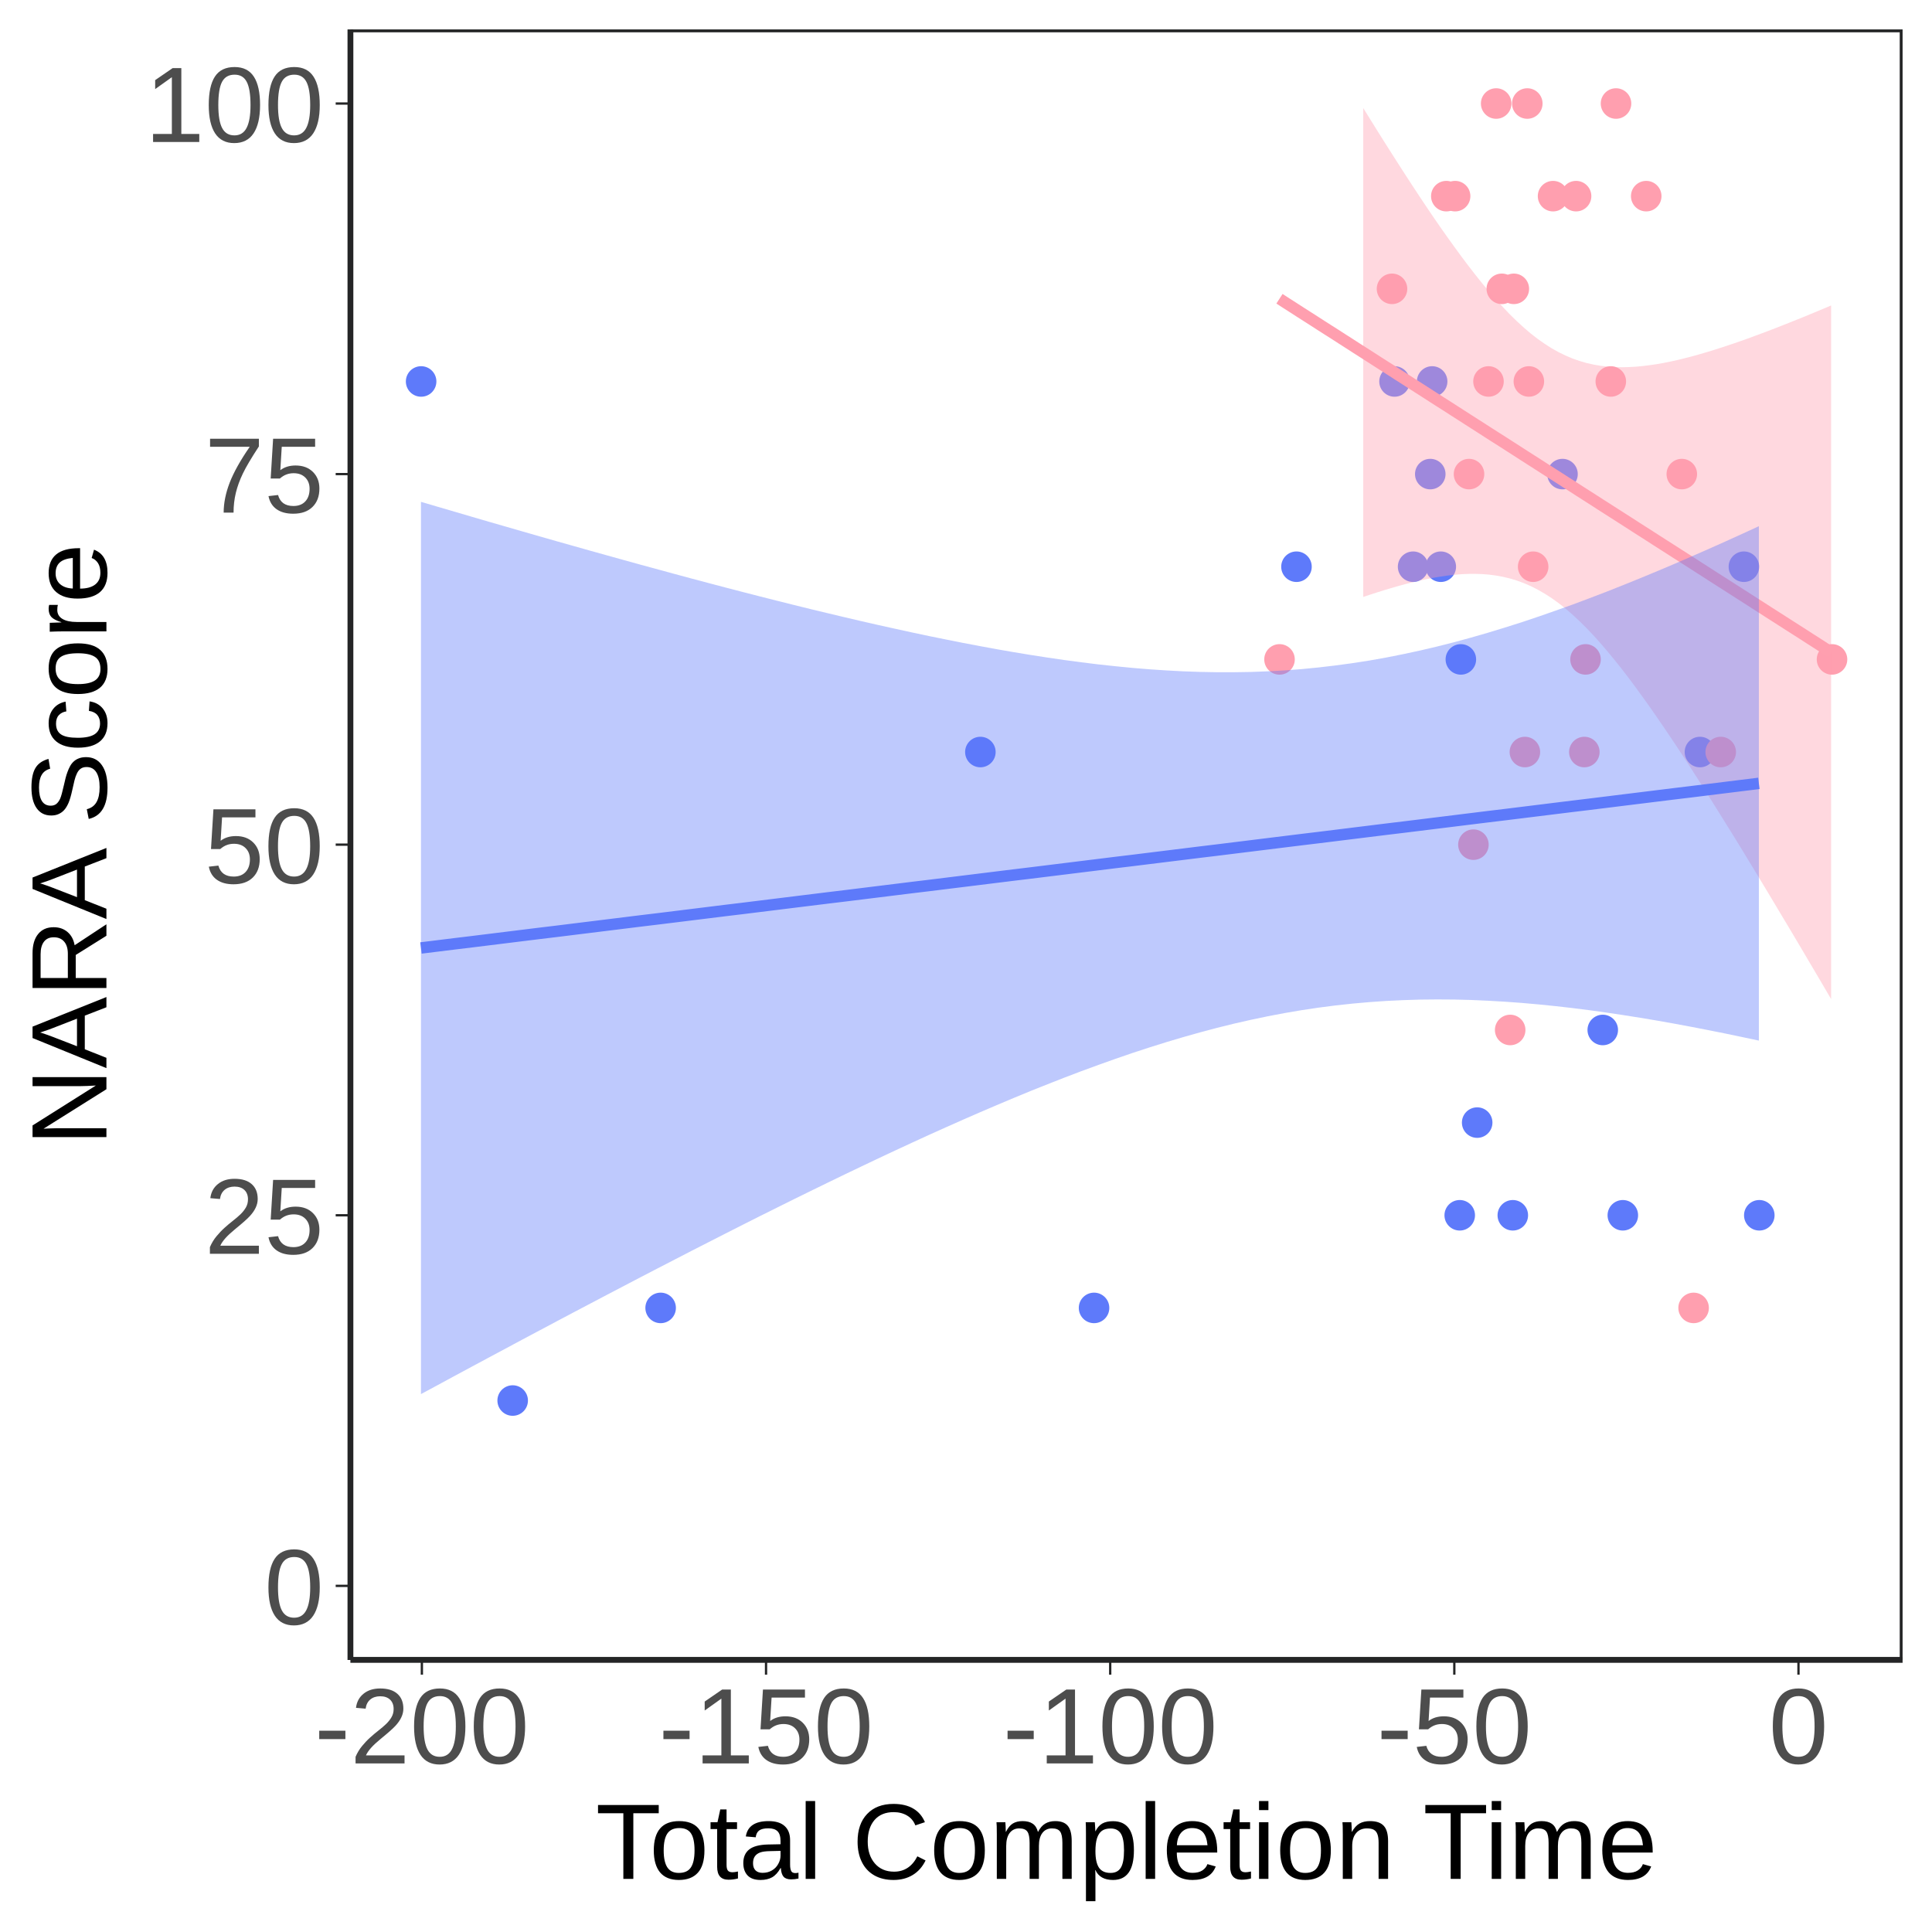
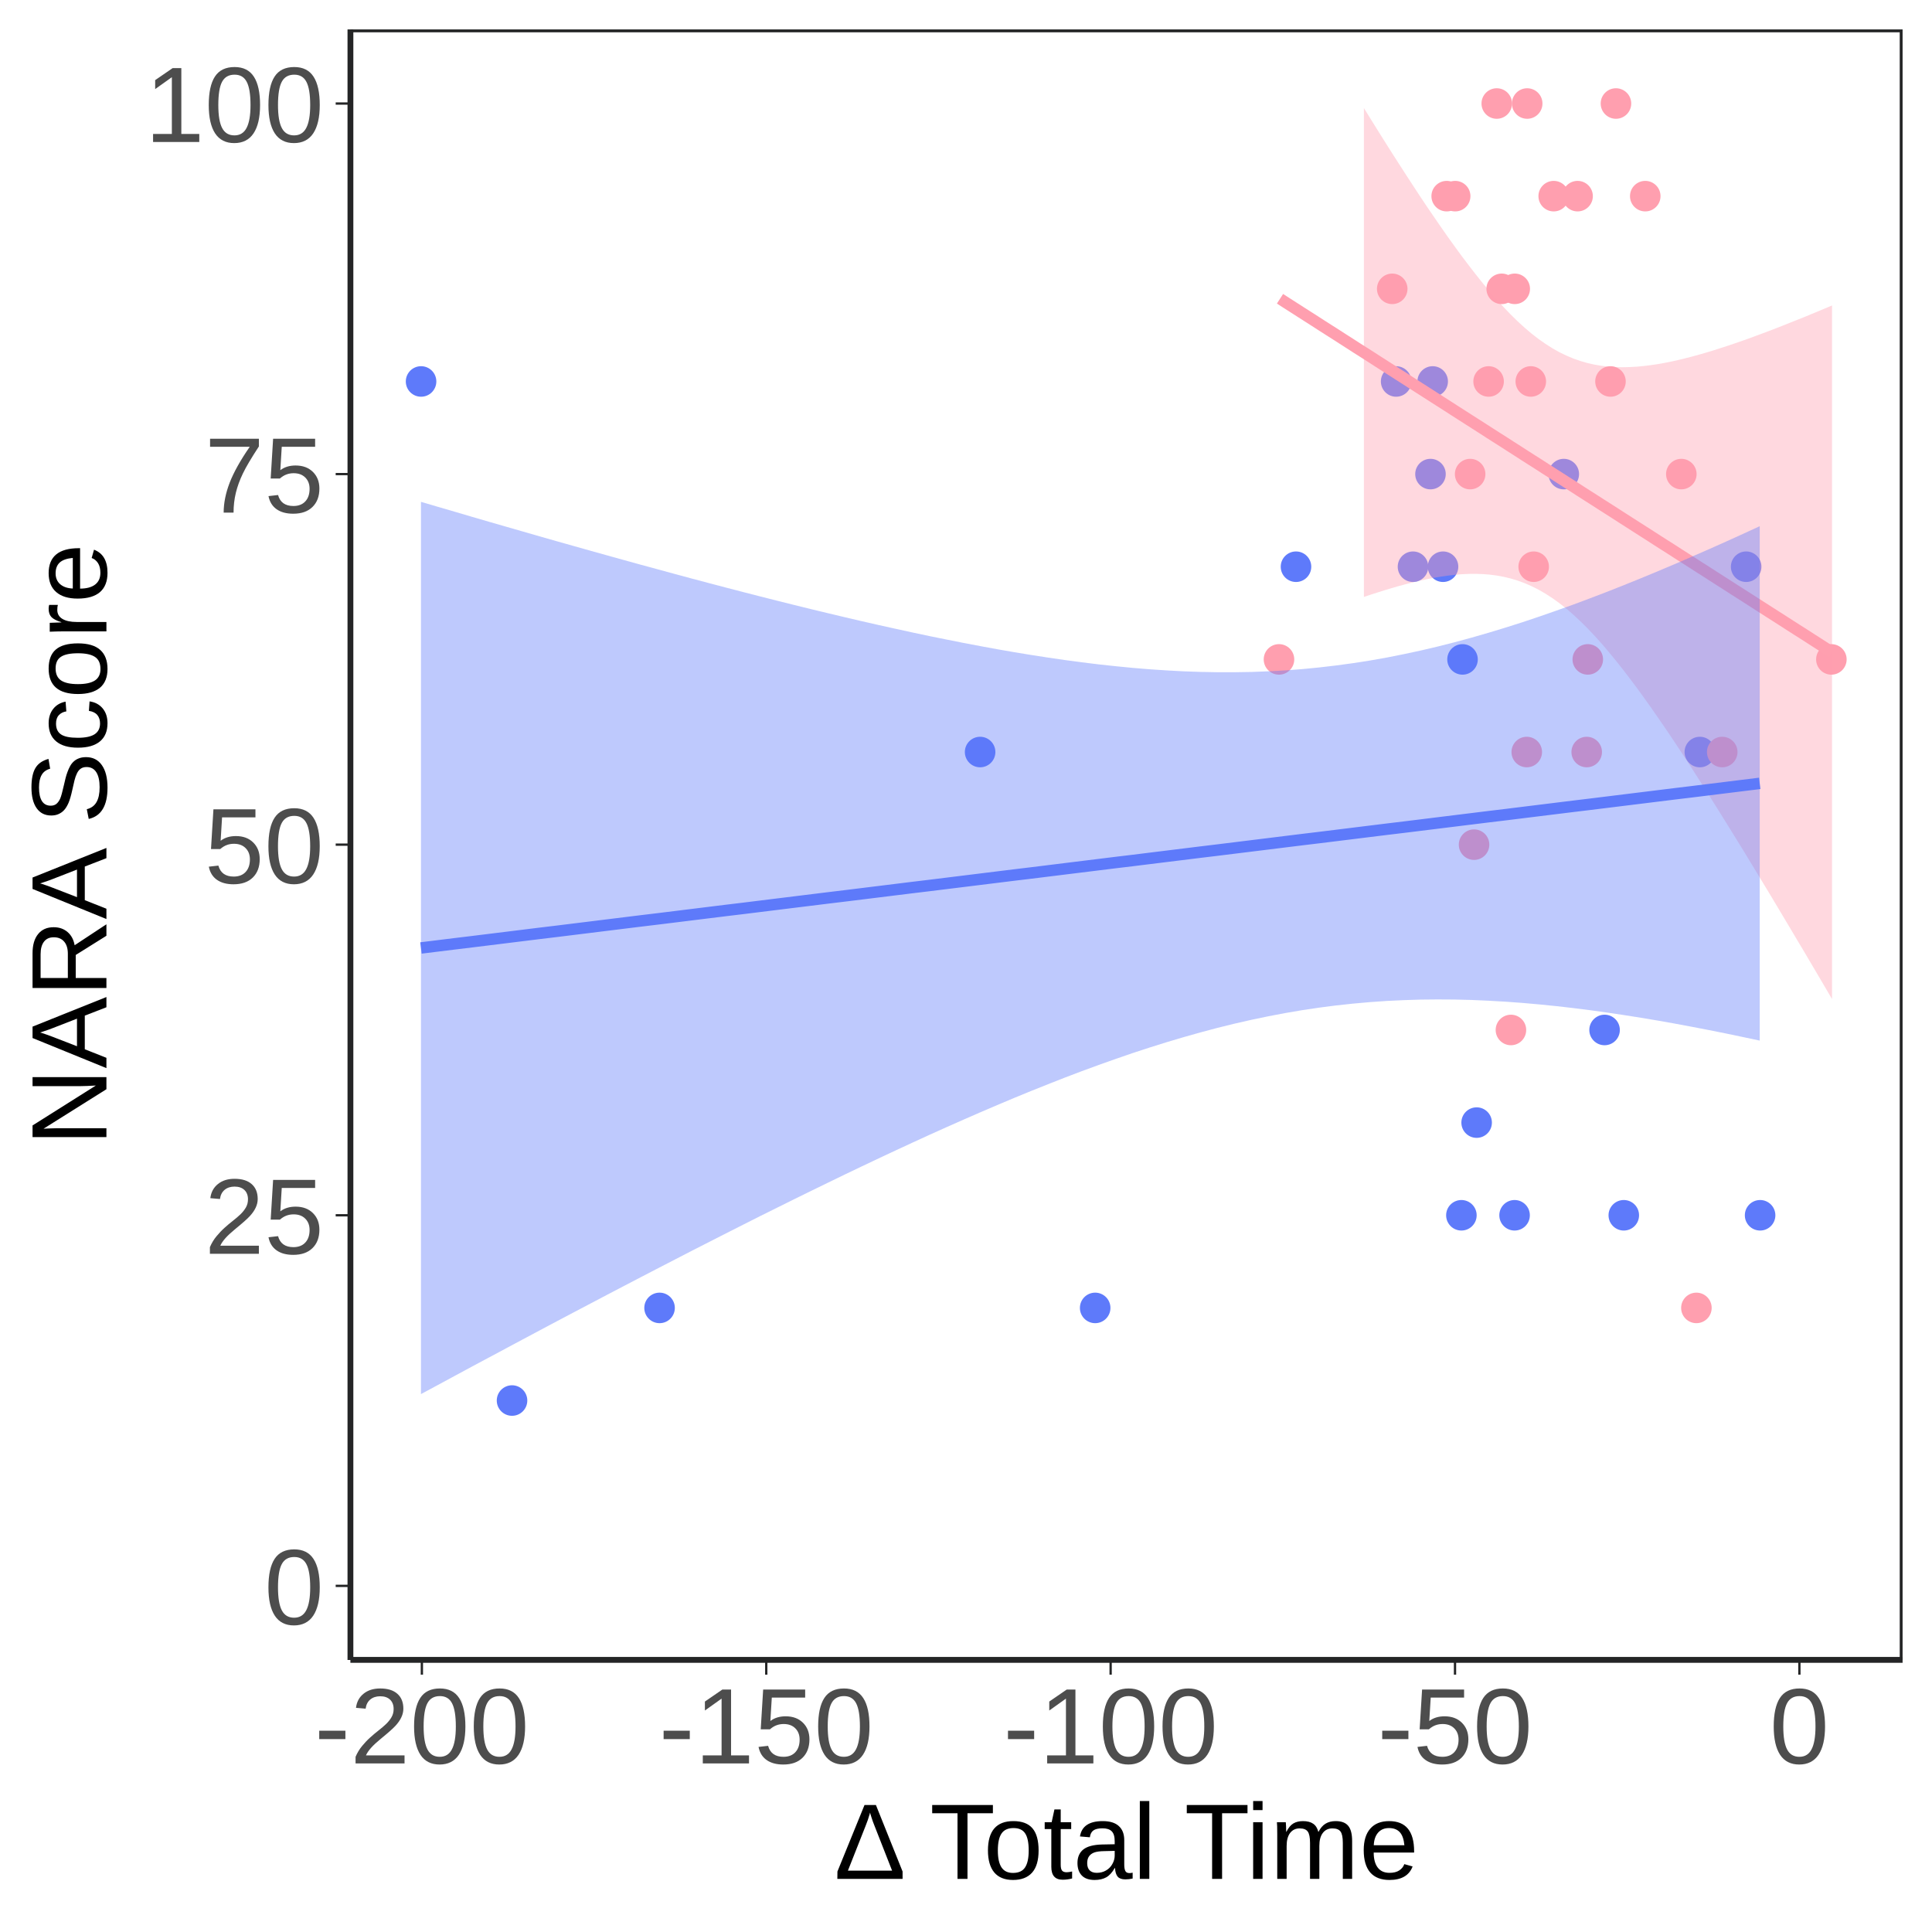
<svg xmlns="http://www.w3.org/2000/svg" class="svglite" width="360.00pt" height="360.00pt" viewBox="0 0 360.00 360.00">
  <defs>
    <style type="text/css">
    .svglite line, .svglite polyline, .svglite polygon, .svglite path, .svglite rect, .svglite circle {
      fill: none;
      stroke: #000000;
      stroke-linecap: round;
      stroke-linejoin: round;
      stroke-miterlimit: 10.00;
    }
    .svglite text {
      white-space: pre;
    }
  </style>
  </defs>
  <rect width="100%" height="100%" style="stroke: none; fill: #FFFFFF;" />
  <defs>
    <clipPath id="cpMC4wMHwzNjAuMDB8MC4wMHwzNjAuMDA=">
      <rect x="0.00" y="0.00" width="360.00" height="360.00" />
    </clipPath>
  </defs>
  <g clip-path="url(#cpMC4wMHwzNjAuMDB8MC4wMHwzNjAuMDA=)">
    <rect x="0.00" y="0.00" width="360.00" height="360.00" style="stroke-width: 1.07; stroke: #FFFFFF; fill: #FFFFFF;" />
  </g>
  <defs>
    <clipPath id="cpNjUuMjl8MzU0LjUyfDUuNDh8MzA5LjMx">
      <rect x="65.29" y="5.48" width="289.23" height="303.83" />
    </clipPath>
  </defs>
  <g clip-path="url(#cpNjUuMjl8MzU0LjUyfDUuNDh8MzA5LjMx)">
    <rect x="65.29" y="5.48" width="289.23" height="303.83" style="stroke-width: 1.07; stroke: #242526; fill: #FFFFFF;" />
-     <circle cx="281.40" cy="191.92" r="2.49" style="stroke-width: 0.71; stroke: #FF9FAF; fill: #FF9FAF;" />
-     <circle cx="284.59" cy="19.29" r="2.49" style="stroke-width: 0.71; stroke: #FF9FAF; fill: #FF9FAF;" />
-     <circle cx="273.73" cy="88.34" r="2.49" style="stroke-width: 0.71; stroke: #FF9FAF; fill: #FF9FAF;" />
-     <circle cx="284.88" cy="71.08" r="2.49" style="stroke-width: 0.71; stroke: #FF9FAF; fill: #FF9FAF;" />
-     <circle cx="269.50" cy="36.55" r="2.49" style="stroke-width: 0.71; stroke: #FF9FAF; fill: #FF9FAF;" />
-     <circle cx="316.76" cy="140.13" r="2.49" style="stroke-width: 0.71; stroke: #5E7AFA; fill: #5E7AFA;" />
-     <circle cx="285.68" cy="105.60" r="2.49" style="stroke-width: 0.71; stroke: #FF9FAF; fill: #FF9FAF;" />
-     <circle cx="295.22" cy="140.13" r="2.49" style="stroke-width: 0.71; stroke: #FF9FAF; fill: #FF9FAF;" />
-     <circle cx="238.42" cy="122.87" r="2.49" style="stroke-width: 0.71; stroke: #FF9FAF; fill: #FF9FAF;" />
-     <circle cx="327.82" cy="226.45" r="2.49" style="stroke-width: 0.71; stroke: #5E7AFA; fill: #5E7AFA;" />
-     <circle cx="289.39" cy="36.55" r="2.49" style="stroke-width: 0.71; stroke: #FF9FAF; fill: #FF9FAF;" />
-     <circle cx="278.79" cy="19.29" r="2.49" style="stroke-width: 0.71; stroke: #FF9FAF; fill: #FF9FAF;" />
-     <circle cx="182.68" cy="140.13" r="2.49" style="stroke-width: 0.71; stroke: #5E7AFA; fill: #5E7AFA;" />
-     <circle cx="241.58" cy="105.60" r="2.49" style="stroke-width: 0.71; stroke: #5E7AFA; fill: #5E7AFA;" />
-     <circle cx="272.21" cy="122.87" r="2.49" style="stroke-width: 0.71; stroke: #5E7AFA; fill: #5E7AFA;" />
-     <circle cx="95.53" cy="260.97" r="2.49" style="stroke-width: 0.71; stroke: #5E7AFA; fill: #5E7AFA;" />
-     <circle cx="298.65" cy="191.92" r="2.49" style="stroke-width: 0.71; stroke: #5E7AFA; fill: #5E7AFA;" />
-     <circle cx="263.31" cy="105.60" r="2.49" style="stroke-width: 0.71; stroke: #5E7AFA; fill: #5E7AFA;" />
-     <circle cx="266.86" cy="71.08" r="2.49" style="stroke-width: 0.71; stroke: #5E7AFA; fill: #5E7AFA;" />
-     <circle cx="268.47" cy="105.60" r="2.49" style="stroke-width: 0.71; stroke: #5E7AFA; fill: #5E7AFA;" />
-     <circle cx="259.38" cy="53.82" r="2.49" style="stroke-width: 0.71; stroke: #FF9FAF; fill: #FF9FAF;" />
-     <circle cx="291.15" cy="88.34" r="2.49" style="stroke-width: 0.71; stroke: #5E7AFA; fill: #5E7AFA;" />
-     <circle cx="281.89" cy="226.45" r="2.49" style="stroke-width: 0.71; stroke: #5E7AFA; fill: #5E7AFA;" />
-     <circle cx="300.15" cy="71.08" r="2.49" style="stroke-width: 0.71; stroke: #FF9FAF; fill: #FF9FAF;" />
-     <circle cx="279.84" cy="53.82" r="2.49" style="stroke-width: 0.71; stroke: #FF9FAF; fill: #FF9FAF;" />
-     <circle cx="341.37" cy="122.87" r="2.49" style="stroke-width: 0.71; stroke: #FF9FAF; fill: #FF9FAF;" />
-     <circle cx="320.63" cy="140.13" r="2.49" style="stroke-width: 0.71; stroke: #FF9FAF; fill: #FF9FAF;" />
-     <circle cx="301.12" cy="19.29" r="2.49" style="stroke-width: 0.71; stroke: #FF9FAF; fill: #FF9FAF;" />
-     <circle cx="295.44" cy="122.87" r="2.49" style="stroke-width: 0.71; stroke: #FF9FAF; fill: #FF9FAF;" />
-     <circle cx="274.55" cy="157.39" r="2.49" style="stroke-width: 0.71; stroke: #FF9FAF; fill: #FF9FAF;" />
-     <circle cx="282.08" cy="53.82" r="2.49" style="stroke-width: 0.71; stroke: #FF9FAF; fill: #FF9FAF;" />
-     <circle cx="313.38" cy="88.34" r="2.49" style="stroke-width: 0.71; stroke: #FF9FAF; fill: #FF9FAF;" />
-     <circle cx="277.36" cy="71.08" r="2.49" style="stroke-width: 0.71; stroke: #FF9FAF; fill: #FF9FAF;" />
-     <circle cx="284.14" cy="140.13" r="2.49" style="stroke-width: 0.71; stroke: #FF9FAF; fill: #FF9FAF;" />
-     <circle cx="315.58" cy="243.71" r="2.49" style="stroke-width: 0.71; stroke: #FF9FAF; fill: #FF9FAF;" />
-     <circle cx="78.47" cy="71.08" r="2.49" style="stroke-width: 0.71; stroke: #5E7AFA; fill: #5E7AFA;" />
-     <circle cx="203.86" cy="243.71" r="2.49" style="stroke-width: 0.71; stroke: #5E7AFA; fill: #5E7AFA;" />
-     <circle cx="324.95" cy="105.60" r="2.49" style="stroke-width: 0.71; stroke: #5E7AFA; fill: #5E7AFA;" />
-     <circle cx="259.85" cy="71.08" r="2.49" style="stroke-width: 0.71; stroke: #5E7AFA; fill: #5E7AFA;" />
-     <circle cx="275.25" cy="209.18" r="2.49" style="stroke-width: 0.71; stroke: #5E7AFA; fill: #5E7AFA;" />
-     <circle cx="272.00" cy="226.45" r="2.49" style="stroke-width: 0.71; stroke: #5E7AFA; fill: #5E7AFA;" />
-     <circle cx="266.51" cy="88.34" r="2.49" style="stroke-width: 0.71; stroke: #5E7AFA; fill: #5E7AFA;" />
-     <circle cx="302.39" cy="226.45" r="2.49" style="stroke-width: 0.71; stroke: #5E7AFA; fill: #5E7AFA;" />
-     <circle cx="123.10" cy="243.71" r="2.49" style="stroke-width: 0.71; stroke: #5E7AFA; fill: #5E7AFA;" />
-     <circle cx="271.14" cy="36.55" r="2.49" style="stroke-width: 0.71; stroke: #FF9FAF; fill: #FF9FAF;" />
-     <circle cx="293.68" cy="36.55" r="2.49" style="stroke-width: 0.71; stroke: #FF9FAF; fill: #FF9FAF;" />
-     <circle cx="306.75" cy="36.55" r="2.49" style="stroke-width: 0.71; stroke: #FF9FAF; fill: #FF9FAF;" />
-     <polygon points="254.02,20.13 255.32,22.23 256.62,24.32 257.92,26.39 259.23,28.45 260.53,30.49 261.83,32.51 263.13,34.51 264.43,36.49 265.73,38.44 267.03,40.36 268.33,42.25 269.64,44.11 270.94,45.92 272.24,47.70 273.54,49.43 274.84,51.11 276.14,52.74 277.44,54.30 278.74,55.80 280.05,57.23 281.35,58.59 282.65,59.86 283.95,61.05 285.25,62.16 286.55,63.17 287.85,64.08 289.15,64.91 290.46,65.64 291.76,66.27 293.06,66.82 294.36,67.27 295.66,67.65 296.96,67.94 298.26,68.16 299.56,68.31 300.86,68.40 302.17,68.43 303.47,68.40 304.77,68.33 306.07,68.21 307.37,68.05 308.67,67.86 309.97,67.63 311.27,67.37 312.58,67.08 313.88,66.76 315.18,66.43 316.48,66.07 317.78,65.69 319.08,65.30 320.38,64.88 321.68,64.46 322.99,64.02 324.29,63.57 325.59,63.11 326.89,62.63 328.19,62.15 329.49,61.66 330.79,61.16 332.09,60.65 333.40,60.13 334.70,59.61 336.00,59.09 337.30,58.55 338.60,58.01 339.90,57.47 341.20,56.92 341.20,186.16 339.90,183.94 338.60,181.73 337.30,179.53 336.00,177.32 334.70,175.13 333.40,172.94 332.09,170.76 330.79,168.58 329.49,166.41 328.19,164.25 326.89,162.10 325.59,159.96 324.29,157.83 322.99,155.71 321.68,153.61 320.38,151.52 319.08,149.44 317.78,147.37 316.48,145.33 315.18,143.30 313.88,141.30 312.58,139.32 311.27,137.36 309.97,135.43 308.67,133.54 307.37,131.67 306.07,129.85 304.77,128.06 303.47,126.32 302.17,124.63 300.86,122.99 299.56,121.41 298.26,119.89 296.96,118.44 295.66,117.07 294.36,115.78 293.06,114.57 291.76,113.44 290.46,112.41 289.15,111.47 287.85,110.63 286.55,109.88 285.25,109.22 283.95,108.66 282.65,108.18 281.35,107.79 280.05,107.48 278.74,107.24 277.44,107.07 276.14,106.97 274.84,106.93 273.54,106.94 272.24,107.00 270.94,107.11 269.64,107.26 268.33,107.45 267.03,107.67 265.73,107.93 264.43,108.21 263.13,108.52 261.83,108.85 260.53,109.20 259.23,109.58 257.92,109.97 256.62,110.38 255.32,110.80 254.02,111.23 " style="stroke-width: 0.00; stroke: none; stroke-linecap: butt; fill: #FF9FAF; fill-opacity: 0.40;" />
-     <polyline points="254.02,20.13 255.32,22.23 256.62,24.32 257.92,26.39 259.23,28.45 260.53,30.49 261.83,32.51 263.13,34.51 264.43,36.49 265.73,38.44 267.03,40.36 268.33,42.25 269.64,44.11 270.94,45.92 272.24,47.70 273.54,49.43 274.84,51.11 276.14,52.74 277.44,54.30 278.74,55.80 280.05,57.23 281.35,58.59 282.65,59.86 283.95,61.05 285.25,62.16 286.55,63.17 287.85,64.08 289.15,64.91 290.46,65.64 291.76,66.27 293.06,66.82 294.36,67.27 295.66,67.65 296.96,67.94 298.26,68.16 299.56,68.31 300.86,68.40 302.17,68.43 303.47,68.40 304.77,68.33 306.07,68.21 307.37,68.05 308.67,67.86 309.97,67.63 311.27,67.37 312.58,67.08 313.88,66.76 315.18,66.43 316.48,66.07 317.78,65.69 319.08,65.30 320.38,64.88 321.68,64.46 322.99,64.02 324.29,63.57 325.59,63.11 326.89,62.63 328.19,62.15 329.49,61.66 330.79,61.16 332.09,60.65 333.40,60.13 334.70,59.61 336.00,59.09 337.30,58.55 338.60,58.01 339.90,57.47 341.20,56.92 " style="stroke-width: 2.13; stroke: none; stroke-linecap: butt;" />
-     <polyline points="341.20,186.16 339.90,183.94 338.60,181.73 337.30,179.53 336.00,177.32 334.70,175.13 333.40,172.94 332.09,170.76 330.79,168.58 329.49,166.41 328.19,164.25 326.89,162.10 325.59,159.96 324.29,157.83 322.99,155.71 321.68,153.61 320.38,151.52 319.08,149.44 317.78,147.37 316.48,145.33 315.18,143.30 313.88,141.30 312.58,139.32 311.27,137.36 309.97,135.43 308.67,133.54 307.37,131.67 306.07,129.85 304.77,128.06 303.47,126.32 302.17,124.63 300.86,122.99 299.56,121.41 298.26,119.89 296.96,118.44 295.66,117.07 294.36,115.78 293.06,114.57 291.76,113.44 290.46,112.41 289.15,111.47 287.85,110.63 286.55,109.88 285.25,109.22 283.95,108.66 282.65,108.18 281.35,107.79 280.05,107.48 278.74,107.24 277.44,107.07 276.14,106.97 274.84,106.93 273.54,106.94 272.24,107.00 270.94,107.11 269.64,107.26 268.33,107.45 267.03,107.67 265.73,107.93 264.43,108.21 263.13,108.52 261.83,108.85 260.53,109.20 259.23,109.58 257.92,109.97 256.62,110.38 255.32,110.80 254.02,111.23 " style="stroke-width: 2.13; stroke: none; stroke-linecap: butt;" />
-     <polyline points="238.41,55.67 239.71,56.51 241.01,57.34 242.31,58.18 243.61,59.01 244.91,59.84 246.21,60.68 247.51,61.51 248.82,62.34 250.12,63.18 251.42,64.01 252.72,64.85 254.02,65.68 255.32,66.51 256.62,67.35 257.92,68.18 259.23,69.01 260.53,69.85 261.83,70.68 263.13,71.52 264.43,72.35 265.73,73.18 267.03,74.02 268.33,74.85 269.64,75.68 270.94,76.52 272.24,77.35 273.54,78.19 274.84,79.02 276.14,79.85 277.44,80.69 278.74,81.52 280.05,82.35 281.35,83.19 282.65,84.02 283.95,84.86 285.25,85.69 286.55,86.52 287.85,87.36 289.15,88.19 290.46,89.02 291.76,89.86 293.06,90.69 294.36,91.53 295.66,92.36 296.96,93.19 298.26,94.03 299.56,94.86 300.86,95.69 302.17,96.53 303.47,97.36 304.77,98.20 306.07,99.03 307.37,99.86 308.67,100.70 309.97,101.53 311.27,102.36 312.58,103.20 313.88,104.03 315.18,104.86 316.48,105.70 317.78,106.53 319.08,107.37 320.38,108.20 321.68,109.03 322.99,109.87 324.29,110.70 325.59,111.53 326.89,112.37 328.19,113.20 329.49,114.04 330.79,114.87 332.09,115.70 333.40,116.54 334.70,117.37 336.00,118.20 337.30,119.04 338.60,119.87 339.90,120.71 341.20,121.54 " style="stroke-width: 2.13; stroke: #FF9FAF; stroke-linecap: butt;" />
-     <polygon points="78.44,93.51 81.60,94.44 84.75,95.36 87.91,96.29 91.06,97.21 94.22,98.12 97.37,99.03 100.53,99.94 103.69,100.84 106.84,101.73 110.00,102.62 113.15,103.50 116.31,104.38 119.46,105.25 122.62,106.11 125.78,106.97 128.93,107.82 132.09,108.66 135.24,109.49 138.40,110.31 141.55,111.12 144.71,111.92 147.86,112.71 151.02,113.49 154.18,114.25 157.33,115.00 160.49,115.74 163.64,116.46 166.80,117.16 169.95,117.85 173.11,118.52 176.27,119.16 179.42,119.79 182.58,120.39 185.73,120.97 188.89,121.52 192.04,122.04 195.20,122.53 198.36,122.99 201.51,123.41 204.67,123.80 207.82,124.14 210.98,124.45 214.13,124.71 217.29,124.92 220.45,125.09 223.60,125.20 226.76,125.26 229.91,125.26 233.07,125.21 236.22,125.09 239.38,124.92 242.54,124.68 245.69,124.37 248.85,124.00 252.00,123.57 255.16,123.08 258.31,122.52 261.47,121.89 264.63,121.21 267.78,120.47 270.94,119.67 274.09,118.81 277.25,117.90 280.40,116.94 283.56,115.94 286.72,114.88 289.87,113.78 293.03,112.65 296.18,111.47 299.34,110.26 302.49,109.01 305.65,107.73 308.81,106.42 311.96,105.09 315.12,103.72 318.27,102.34 321.43,100.93 324.58,99.50 327.74,98.05 327.74,193.90 324.58,193.23 321.43,192.57 318.27,191.94 315.12,191.33 311.96,190.74 308.81,190.18 305.65,189.65 302.49,189.15 299.34,188.68 296.18,188.24 293.03,187.84 289.87,187.48 286.72,187.16 283.56,186.88 280.40,186.65 277.25,186.47 274.09,186.33 270.94,186.25 267.78,186.23 264.63,186.26 261.47,186.36 258.31,186.51 255.16,186.73 252.00,187.01 248.85,187.35 245.69,187.76 242.54,188.23 239.38,188.77 236.22,189.37 233.07,190.03 229.91,190.75 226.76,191.53 223.60,192.37 220.45,193.26 217.29,194.20 214.13,195.19 210.98,196.22 207.82,197.31 204.67,198.43 201.51,199.59 198.36,200.79 195.20,202.03 192.04,203.29 188.89,204.59 185.73,205.92 182.58,207.27 179.42,208.65 176.27,210.05 173.11,211.47 169.95,212.92 166.80,214.38 163.64,215.86 160.49,217.36 157.33,218.87 154.18,220.40 151.02,221.94 147.86,223.49 144.71,225.06 141.55,226.63 138.40,228.22 135.24,229.82 132.09,231.43 128.93,233.04 125.78,234.67 122.62,236.30 119.46,237.94 116.31,239.59 113.15,241.24 110.00,242.90 106.84,244.56 103.69,246.23 100.53,247.91 97.37,249.59 94.22,251.28 91.06,252.97 87.91,254.66 84.75,256.36 81.60,258.07 78.44,259.77 " style="stroke-width: 0.00; stroke: none; stroke-linecap: butt; fill: #5E7AFA; fill-opacity: 0.40;" />
-     <polyline points="78.44,93.51 81.60,94.44 84.75,95.36 87.91,96.29 91.06,97.21 94.22,98.12 97.37,99.03 100.53,99.94 103.69,100.84 106.84,101.73 110.00,102.62 113.15,103.50 116.31,104.38 119.46,105.25 122.62,106.11 125.78,106.97 128.93,107.82 132.09,108.66 135.24,109.49 138.40,110.31 141.55,111.12 144.71,111.92 147.86,112.71 151.02,113.49 154.18,114.25 157.33,115.00 160.49,115.74 163.64,116.46 166.80,117.16 169.95,117.85 173.11,118.52 176.27,119.16 179.42,119.79 182.58,120.39 185.73,120.97 188.89,121.52 192.04,122.04 195.20,122.53 198.36,122.99 201.51,123.41 204.67,123.80 207.82,124.14 210.98,124.45 214.13,124.71 217.29,124.92 220.45,125.09 223.60,125.20 226.76,125.26 229.91,125.26 233.07,125.21 236.22,125.09 239.38,124.92 242.54,124.68 245.69,124.37 248.85,124.00 252.00,123.57 255.16,123.08 258.31,122.52 261.47,121.89 264.63,121.21 267.78,120.47 270.94,119.67 274.09,118.81 277.25,117.90 280.40,116.94 283.56,115.94 286.72,114.88 289.87,113.78 293.03,112.65 296.18,111.47 299.34,110.26 302.49,109.01 305.65,107.73 308.81,106.42 311.96,105.09 315.12,103.72 318.27,102.34 321.43,100.93 324.58,99.50 327.74,98.05 " style="stroke-width: 2.13; stroke: none; stroke-linecap: butt;" />
-     <polyline points="327.74,193.90 324.58,193.23 321.43,192.57 318.27,191.94 315.12,191.33 311.96,190.74 308.81,190.18 305.65,189.65 302.49,189.15 299.34,188.68 296.18,188.24 293.03,187.84 289.87,187.48 286.72,187.16 283.56,186.88 280.40,186.65 277.25,186.47 274.09,186.33 270.94,186.25 267.78,186.23 264.63,186.26 261.47,186.36 258.31,186.51 255.16,186.73 252.00,187.01 248.85,187.35 245.69,187.76 242.54,188.23 239.38,188.77 236.22,189.37 233.07,190.03 229.91,190.75 226.76,191.53 223.60,192.37 220.45,193.26 217.29,194.20 214.13,195.19 210.98,196.22 207.82,197.31 204.67,198.43 201.51,199.59 198.36,200.79 195.20,202.03 192.04,203.29 188.89,204.59 185.73,205.92 182.58,207.27 179.42,208.65 176.27,210.05 173.11,211.47 169.95,212.92 166.80,214.38 163.64,215.86 160.49,217.36 157.33,218.87 154.18,220.40 151.02,221.94 147.86,223.49 144.71,225.06 141.55,226.63 138.40,228.22 135.24,229.82 132.09,231.43 128.93,233.04 125.78,234.67 122.62,236.30 119.46,237.94 116.31,239.59 113.15,241.24 110.00,242.90 106.84,244.56 103.69,246.23 100.53,247.91 97.37,249.59 94.22,251.28 91.06,252.97 87.91,254.66 84.75,256.36 81.60,258.07 78.44,259.77 " style="stroke-width: 2.13; stroke: none; stroke-linecap: butt;" />
-     <polyline points="78.44,176.64 81.60,176.25 84.75,175.86 87.91,175.48 91.06,175.09 94.22,174.70 97.37,174.31 100.53,173.92 103.69,173.54 106.84,173.15 110.00,172.76 113.15,172.37 116.31,171.98 119.46,171.59 122.62,171.21 125.78,170.82 128.93,170.43 132.09,170.04 135.24,169.65 138.40,169.27 141.55,168.88 144.71,168.49 147.86,168.10 151.02,167.71 154.18,167.32 157.33,166.94 160.49,166.55 163.64,166.16 166.80,165.77 169.95,165.38 173.11,165.00 176.27,164.61 179.42,164.22 182.58,163.83 185.73,163.44 188.89,163.05 192.04,162.67 195.20,162.28 198.36,161.89 201.51,161.50 204.67,161.11 207.82,160.72 210.98,160.34 214.13,159.95 217.29,159.56 220.45,159.17 223.60,158.78 226.76,158.40 229.91,158.01 233.07,157.62 236.22,157.23 239.38,156.84 242.54,156.45 245.69,156.07 248.85,155.68 252.00,155.29 255.16,154.90 258.31,154.51 261.47,154.13 264.63,153.74 267.78,153.35 270.94,152.96 274.09,152.57 277.25,152.18 280.40,151.80 283.56,151.41 286.72,151.02 289.87,150.63 293.03,150.24 296.18,149.86 299.34,149.47 302.49,149.08 305.65,148.69 308.81,148.30 311.96,147.91 315.12,147.53 318.27,147.14 321.43,146.75 324.58,146.36 327.74,145.97 " style="stroke-width: 2.13; stroke: #5E7AFA; stroke-linecap: butt;" />
+     <circle cx="281.54" cy="191.92" r="2.49" style="stroke-width: 0.71; stroke: #FF9FAF; fill: #FF9FAF;" />
+     <circle cx="284.57" cy="19.29" r="2.49" style="stroke-width: 0.71; stroke: #FF9FAF; fill: #FF9FAF;" />
+     <circle cx="273.94" cy="88.34" r="2.49" style="stroke-width: 0.71; stroke: #FF9FAF; fill: #FF9FAF;" />
+     <circle cx="285.24" cy="71.08" r="2.49" style="stroke-width: 0.71; stroke: #FF9FAF; fill: #FF9FAF;" />
+     <circle cx="269.57" cy="36.55" r="2.49" style="stroke-width: 0.71; stroke: #FF9FAF; fill: #FF9FAF;" />
+     <circle cx="316.74" cy="140.13" r="2.49" style="stroke-width: 0.71; stroke: #5E7AFA; fill: #5E7AFA;" />
+     <circle cx="285.78" cy="105.60" r="2.49" style="stroke-width: 0.71; stroke: #FF9FAF; fill: #FF9FAF;" />
+     <circle cx="295.66" cy="140.13" r="2.49" style="stroke-width: 0.71; stroke: #FF9FAF; fill: #FF9FAF;" />
+     <circle cx="238.32" cy="122.87" r="2.49" style="stroke-width: 0.71; stroke: #FF9FAF; fill: #FF9FAF;" />
+     <circle cx="327.97" cy="226.45" r="2.49" style="stroke-width: 0.71; stroke: #5E7AFA; fill: #5E7AFA;" />
+     <circle cx="289.51" cy="36.55" r="2.49" style="stroke-width: 0.71; stroke: #FF9FAF; fill: #FF9FAF;" />
+     <circle cx="278.90" cy="19.29" r="2.49" style="stroke-width: 0.71; stroke: #FF9FAF; fill: #FF9FAF;" />
+     <circle cx="182.63" cy="140.13" r="2.49" style="stroke-width: 0.71; stroke: #5E7AFA; fill: #5E7AFA;" />
+     <circle cx="241.49" cy="105.60" r="2.49" style="stroke-width: 0.71; stroke: #5E7AFA; fill: #5E7AFA;" />
+     <circle cx="272.52" cy="122.87" r="2.49" style="stroke-width: 0.71; stroke: #5E7AFA; fill: #5E7AFA;" />
+     <circle cx="95.41" cy="260.97" r="2.49" style="stroke-width: 0.71; stroke: #5E7AFA; fill: #5E7AFA;" />
+     <circle cx="298.99" cy="191.92" r="2.49" style="stroke-width: 0.71; stroke: #5E7AFA; fill: #5E7AFA;" />
+     <circle cx="263.29" cy="105.60" r="2.49" style="stroke-width: 0.71; stroke: #5E7AFA; fill: #5E7AFA;" />
+     <circle cx="266.96" cy="71.08" r="2.49" style="stroke-width: 0.71; stroke: #5E7AFA; fill: #5E7AFA;" />
+     <circle cx="268.89" cy="105.60" r="2.49" style="stroke-width: 0.71; stroke: #5E7AFA; fill: #5E7AFA;" />
+     <circle cx="259.42" cy="53.82" r="2.49" style="stroke-width: 0.71; stroke: #FF9FAF; fill: #FF9FAF;" />
+     <circle cx="291.39" cy="88.34" r="2.49" style="stroke-width: 0.71; stroke: #5E7AFA; fill: #5E7AFA;" />
+     <circle cx="282.22" cy="226.45" r="2.49" style="stroke-width: 0.71; stroke: #5E7AFA; fill: #5E7AFA;" />
+     <circle cx="300.09" cy="71.08" r="2.49" style="stroke-width: 0.71; stroke: #FF9FAF; fill: #FF9FAF;" />
+     <circle cx="279.82" cy="53.82" r="2.49" style="stroke-width: 0.71; stroke: #FF9FAF; fill: #FF9FAF;" />
+     <circle cx="341.25" cy="122.87" r="2.49" style="stroke-width: 0.71; stroke: #FF9FAF; fill: #FF9FAF;" />
+     <circle cx="320.91" cy="140.13" r="2.49" style="stroke-width: 0.71; stroke: #FF9FAF; fill: #FF9FAF;" />
+     <circle cx="301.11" cy="19.29" r="2.49" style="stroke-width: 0.71; stroke: #FF9FAF; fill: #FF9FAF;" />
+     <circle cx="295.86" cy="122.87" r="2.49" style="stroke-width: 0.71; stroke: #FF9FAF; fill: #FF9FAF;" />
+     <circle cx="274.67" cy="157.39" r="2.49" style="stroke-width: 0.71; stroke: #FF9FAF; fill: #FF9FAF;" />
+     <circle cx="282.25" cy="53.82" r="2.49" style="stroke-width: 0.71; stroke: #FF9FAF; fill: #FF9FAF;" />
+     <circle cx="313.29" cy="88.34" r="2.49" style="stroke-width: 0.71; stroke: #FF9FAF; fill: #FF9FAF;" />
+     <circle cx="277.38" cy="71.08" r="2.49" style="stroke-width: 0.71; stroke: #FF9FAF; fill: #FF9FAF;" />
+     <circle cx="284.49" cy="140.13" r="2.49" style="stroke-width: 0.71; stroke: #FF9FAF; fill: #FF9FAF;" />
+     <circle cx="316.10" cy="243.71" r="2.49" style="stroke-width: 0.71; stroke: #FF9FAF; fill: #FF9FAF;" />
+     <circle cx="78.46" cy="71.08" r="2.49" style="stroke-width: 0.71; stroke: #5E7AFA; fill: #5E7AFA;" />
+     <circle cx="204.07" cy="243.71" r="2.49" style="stroke-width: 0.71; stroke: #5E7AFA; fill: #5E7AFA;" />
+     <circle cx="325.37" cy="105.60" r="2.49" style="stroke-width: 0.71; stroke: #5E7AFA; fill: #5E7AFA;" />
+     <circle cx="260.15" cy="71.08" r="2.49" style="stroke-width: 0.71; stroke: #5E7AFA; fill: #5E7AFA;" />
+     <circle cx="275.15" cy="209.18" r="2.49" style="stroke-width: 0.71; stroke: #5E7AFA; fill: #5E7AFA;" />
+     <circle cx="272.31" cy="226.45" r="2.49" style="stroke-width: 0.71; stroke: #5E7AFA; fill: #5E7AFA;" />
+     <circle cx="266.55" cy="88.34" r="2.49" style="stroke-width: 0.71; stroke: #5E7AFA; fill: #5E7AFA;" />
+     <circle cx="302.57" cy="226.45" r="2.49" style="stroke-width: 0.71; stroke: #5E7AFA; fill: #5E7AFA;" />
+     <circle cx="122.90" cy="243.71" r="2.49" style="stroke-width: 0.71; stroke: #5E7AFA; fill: #5E7AFA;" />
+     <circle cx="271.15" cy="36.55" r="2.49" style="stroke-width: 0.71; stroke: #FF9FAF; fill: #FF9FAF;" />
+     <circle cx="293.96" cy="36.55" r="2.49" style="stroke-width: 0.71; stroke: #FF9FAF; fill: #FF9FAF;" />
+     <circle cx="306.57" cy="36.55" r="2.49" style="stroke-width: 0.71; stroke: #FF9FAF; fill: #FF9FAF;" />
+     <polygon points="254.14,20.13 255.44,22.23 256.74,24.32 258.04,26.39 259.34,28.45 260.65,30.49 261.95,32.51 263.25,34.51 264.55,36.49 265.85,38.44 267.16,40.36 268.46,42.25 269.76,44.11 271.06,45.92 272.36,47.70 273.67,49.43 274.97,51.11 276.27,52.74 277.57,54.30 278.87,55.80 280.18,57.23 281.48,58.59 282.78,59.86 284.08,61.05 285.38,62.16 286.69,63.17 287.99,64.08 289.29,64.91 290.59,65.64 291.90,66.27 293.20,66.82 294.50,67.27 295.80,67.65 297.10,67.94 298.41,68.16 299.71,68.31 301.01,68.40 302.31,68.43 303.61,68.40 304.92,68.33 306.22,68.21 307.52,68.05 308.82,67.86 310.12,67.63 311.43,67.37 312.73,67.08 314.03,66.76 315.33,66.43 316.63,66.07 317.94,65.69 319.24,65.30 320.54,64.88 321.84,64.46 323.14,64.02 324.45,63.57 325.75,63.11 327.05,62.63 328.35,62.15 329.66,61.66 330.96,61.16 332.26,60.65 333.56,60.13 334.86,59.61 336.17,59.09 337.47,58.55 338.77,58.01 340.07,57.47 341.37,56.92 341.37,186.16 340.07,183.94 338.77,181.73 337.47,179.53 336.17,177.32 334.86,175.13 333.56,172.94 332.26,170.76 330.96,168.58 329.66,166.41 328.35,164.25 327.05,162.10 325.75,159.96 324.45,157.83 323.14,155.71 321.84,153.61 320.54,151.52 319.24,149.44 317.94,147.37 316.63,145.33 315.33,143.30 314.03,141.30 312.73,139.32 311.43,137.36 310.12,135.43 308.82,133.54 307.52,131.67 306.22,129.85 304.92,128.06 303.61,126.32 302.31,124.63 301.01,122.99 299.71,121.41 298.41,119.89 297.10,118.44 295.80,117.07 294.50,115.78 293.20,114.57 291.90,113.44 290.59,112.41 289.29,111.47 287.99,110.63 286.69,109.88 285.38,109.22 284.08,108.66 282.78,108.18 281.48,107.79 280.18,107.48 278.87,107.24 277.57,107.07 276.27,106.97 274.97,106.93 273.67,106.94 272.36,107.00 271.06,107.11 269.76,107.26 268.46,107.45 267.16,107.67 265.85,107.93 264.55,108.21 263.25,108.52 261.95,108.85 260.65,109.20 259.34,109.58 258.04,109.97 256.74,110.38 255.44,110.80 254.14,111.23 " style="stroke-width: 0.00; stroke: none; stroke-linecap: butt; fill: #FF9FAF; fill-opacity: 0.40;" />
+     <polyline points="254.14,20.13 255.44,22.23 256.74,24.32 258.04,26.39 259.34,28.45 260.65,30.49 261.95,32.51 263.25,34.51 264.55,36.49 265.85,38.44 267.16,40.36 268.46,42.25 269.76,44.11 271.06,45.92 272.36,47.70 273.67,49.43 274.97,51.11 276.27,52.74 277.57,54.30 278.87,55.80 280.18,57.23 281.48,58.59 282.78,59.86 284.08,61.05 285.38,62.16 286.69,63.17 287.99,64.08 289.29,64.91 290.59,65.64 291.90,66.27 293.20,66.82 294.50,67.27 295.80,67.65 297.10,67.94 298.41,68.16 299.71,68.31 301.01,68.40 302.31,68.43 303.61,68.40 304.92,68.33 306.22,68.21 307.52,68.05 308.82,67.86 310.12,67.63 311.43,67.37 312.73,67.08 314.03,66.76 315.33,66.43 316.63,66.07 317.94,65.69 319.24,65.30 320.54,64.88 321.84,64.46 323.14,64.02 324.45,63.57 325.75,63.11 327.05,62.63 328.35,62.15 329.66,61.66 330.96,61.16 332.26,60.65 333.56,60.13 334.86,59.61 336.17,59.09 337.47,58.55 338.77,58.01 340.07,57.47 341.37,56.92 " style="stroke-width: 2.13; stroke: none; stroke-linecap: butt;" />
+     <polyline points="341.37,186.16 340.07,183.94 338.77,181.73 337.47,179.53 336.17,177.32 334.86,175.13 333.56,172.94 332.26,170.76 330.96,168.58 329.66,166.41 328.35,164.25 327.05,162.10 325.75,159.96 324.45,157.83 323.14,155.71 321.84,153.61 320.54,151.52 319.24,149.44 317.94,147.37 316.63,145.33 315.33,143.30 314.03,141.30 312.73,139.32 311.43,137.36 310.12,135.43 308.82,133.54 307.52,131.67 306.22,129.85 304.92,128.06 303.61,126.32 302.31,124.63 301.01,122.99 299.71,121.41 298.41,119.89 297.10,118.44 295.80,117.07 294.50,115.78 293.20,114.57 291.90,113.44 290.59,112.41 289.29,111.47 287.99,110.63 286.69,109.88 285.38,109.22 284.08,108.66 282.78,108.18 281.48,107.79 280.18,107.48 278.87,107.24 277.57,107.07 276.27,106.97 274.97,106.93 273.67,106.94 272.36,107.00 271.06,107.11 269.76,107.26 268.46,107.45 267.16,107.67 265.85,107.93 264.55,108.21 263.25,108.52 261.95,108.85 260.65,109.20 259.34,109.58 258.04,109.97 256.74,110.38 255.44,110.80 254.14,111.23 " style="stroke-width: 2.13; stroke: none; stroke-linecap: butt;" />
+     <polyline points="238.51,55.67 239.81,56.51 241.11,57.34 242.42,58.18 243.72,59.01 245.02,59.84 246.32,60.68 247.62,61.51 248.93,62.34 250.23,63.18 251.53,64.01 252.83,64.85 254.14,65.68 255.44,66.51 256.74,67.35 258.04,68.18 259.34,69.01 260.65,69.85 261.95,70.68 263.25,71.52 264.55,72.35 265.85,73.18 267.16,74.02 268.46,74.85 269.76,75.68 271.06,76.52 272.36,77.35 273.67,78.19 274.97,79.02 276.27,79.85 277.57,80.69 278.87,81.52 280.18,82.35 281.48,83.19 282.78,84.02 284.08,84.86 285.38,85.69 286.69,86.52 287.99,87.36 289.29,88.19 290.59,89.02 291.90,89.86 293.20,90.69 294.50,91.53 295.80,92.36 297.10,93.19 298.41,94.03 299.71,94.86 301.01,95.69 302.31,96.53 303.61,97.36 304.92,98.20 306.22,99.03 307.52,99.86 308.82,100.70 310.12,101.53 311.43,102.36 312.73,103.20 314.03,104.03 315.33,104.86 316.63,105.70 317.94,106.53 319.24,107.37 320.54,108.20 321.84,109.03 323.14,109.87 324.45,110.70 325.75,111.53 327.05,112.37 328.35,113.20 329.66,114.04 330.96,114.87 332.26,115.70 333.56,116.54 334.86,117.37 336.17,118.20 337.47,119.04 338.77,119.87 340.07,120.71 341.37,121.54 " style="stroke-width: 2.13; stroke: #FF9FAF; stroke-linecap: butt;" />
+     <polygon points="78.44,93.51 81.60,94.44 84.76,95.36 87.91,96.29 91.07,97.21 94.23,98.12 97.39,99.03 100.54,99.94 103.70,100.84 106.86,101.73 110.02,102.62 113.17,103.50 116.33,104.38 119.49,105.25 122.65,106.11 125.81,106.97 128.96,107.82 132.12,108.66 135.28,109.49 138.44,110.31 141.59,111.12 144.75,111.92 147.91,112.71 151.07,113.49 154.23,114.25 157.38,115.00 160.54,115.74 163.70,116.46 166.86,117.16 170.01,117.85 173.17,118.52 176.33,119.16 179.49,119.79 182.65,120.39 185.80,120.97 188.96,121.52 192.12,122.04 195.28,122.53 198.43,122.99 201.59,123.41 204.75,123.80 207.91,124.14 211.07,124.45 214.22,124.71 217.38,124.92 220.54,125.09 223.70,125.20 226.85,125.26 230.01,125.26 233.17,125.21 236.33,125.09 239.48,124.92 242.64,124.68 245.80,124.37 248.96,124.00 252.12,123.57 255.27,123.08 258.43,122.52 261.59,121.89 264.75,121.21 267.90,120.47 271.06,119.67 274.22,118.81 277.38,117.90 280.54,116.94 283.69,115.94 286.85,114.88 290.01,113.78 293.17,112.65 296.32,111.47 299.48,110.26 302.64,109.01 305.80,107.73 308.96,106.42 312.11,105.09 315.27,103.72 318.43,102.34 321.59,100.93 324.74,99.50 327.90,98.05 327.90,193.90 324.74,193.23 321.59,192.57 318.43,191.94 315.27,191.33 312.11,190.74 308.96,190.18 305.80,189.65 302.64,189.15 299.48,188.68 296.32,188.24 293.17,187.84 290.01,187.48 286.85,187.16 283.69,186.88 280.54,186.65 277.38,186.47 274.22,186.33 271.06,186.25 267.90,186.23 264.75,186.26 261.59,186.36 258.43,186.51 255.27,186.73 252.12,187.01 248.96,187.35 245.80,187.76 242.64,188.23 239.48,188.77 236.33,189.37 233.17,190.03 230.01,190.75 226.85,191.53 223.70,192.37 220.54,193.26 217.38,194.20 214.22,195.19 211.07,196.22 207.91,197.31 204.75,198.43 201.59,199.59 198.43,200.79 195.28,202.03 192.12,203.29 188.96,204.59 185.80,205.92 182.65,207.27 179.49,208.65 176.33,210.05 173.17,211.47 170.01,212.92 166.86,214.38 163.70,215.86 160.54,217.36 157.38,218.87 154.23,220.40 151.07,221.94 147.91,223.49 144.75,225.06 141.59,226.63 138.44,228.22 135.28,229.82 132.12,231.43 128.96,233.04 125.81,234.67 122.65,236.30 119.49,237.94 116.33,239.59 113.17,241.24 110.02,242.90 106.86,244.56 103.70,246.23 100.54,247.91 97.39,249.59 94.23,251.28 91.07,252.97 87.91,254.66 84.76,256.36 81.60,258.07 78.44,259.77 " style="stroke-width: 0.00; stroke: none; stroke-linecap: butt; fill: #5E7AFA; fill-opacity: 0.40;" />
+     <polyline points="78.44,93.51 81.60,94.44 84.76,95.36 87.91,96.29 91.07,97.21 94.23,98.12 97.39,99.03 100.54,99.94 103.70,100.84 106.86,101.73 110.02,102.62 113.17,103.50 116.33,104.38 119.49,105.25 122.65,106.11 125.81,106.97 128.96,107.82 132.12,108.66 135.28,109.49 138.44,110.31 141.59,111.12 144.75,111.92 147.91,112.71 151.07,113.49 154.23,114.25 157.38,115.00 160.54,115.74 163.70,116.46 166.86,117.16 170.01,117.85 173.17,118.52 176.33,119.16 179.49,119.79 182.65,120.39 185.80,120.97 188.96,121.52 192.12,122.04 195.28,122.53 198.43,122.99 201.59,123.41 204.75,123.80 207.91,124.14 211.07,124.45 214.22,124.71 217.38,124.92 220.54,125.09 223.70,125.20 226.85,125.26 230.01,125.26 233.17,125.21 236.33,125.09 239.48,124.92 242.64,124.68 245.80,124.37 248.96,124.00 252.12,123.57 255.27,123.08 258.43,122.52 261.59,121.89 264.75,121.21 267.90,120.47 271.06,119.67 274.22,118.81 277.38,117.90 280.54,116.94 283.69,115.94 286.85,114.88 290.01,113.78 293.17,112.65 296.32,111.47 299.48,110.26 302.64,109.01 305.80,107.73 308.96,106.42 312.11,105.09 315.27,103.72 318.43,102.34 321.59,100.93 324.74,99.50 327.90,98.05 " style="stroke-width: 2.13; stroke: none; stroke-linecap: butt;" />
+     <polyline points="327.90,193.90 324.74,193.23 321.59,192.57 318.43,191.94 315.27,191.33 312.11,190.74 308.96,190.18 305.80,189.65 302.64,189.15 299.48,188.68 296.32,188.24 293.17,187.84 290.01,187.48 286.85,187.16 283.69,186.88 280.54,186.65 277.38,186.47 274.22,186.33 271.06,186.25 267.90,186.23 264.75,186.26 261.59,186.36 258.43,186.51 255.27,186.73 252.12,187.01 248.96,187.35 245.80,187.76 242.64,188.23 239.48,188.77 236.33,189.37 233.17,190.03 230.01,190.75 226.85,191.53 223.70,192.37 220.54,193.26 217.38,194.20 214.22,195.19 211.07,196.22 207.91,197.31 204.75,198.43 201.59,199.59 198.43,200.79 195.28,202.03 192.12,203.29 188.96,204.59 185.80,205.92 182.65,207.27 179.49,208.65 176.33,210.05 173.17,211.47 170.01,212.92 166.86,214.38 163.70,215.86 160.54,217.36 157.38,218.87 154.23,220.40 151.07,221.94 147.91,223.49 144.75,225.06 141.59,226.63 138.44,228.22 135.28,229.82 132.12,231.43 128.96,233.04 125.81,234.67 122.65,236.30 119.49,237.94 116.33,239.59 113.17,241.24 110.02,242.90 106.86,244.56 103.70,246.23 100.54,247.91 97.39,249.59 94.23,251.28 91.07,252.97 87.91,254.66 84.76,256.36 81.60,258.07 78.44,259.77 " style="stroke-width: 2.13; stroke: none; stroke-linecap: butt;" />
+     <polyline points="78.44,176.64 81.60,176.25 84.76,175.86 87.91,175.48 91.07,175.09 94.23,174.70 97.39,174.31 100.54,173.92 103.70,173.54 106.86,173.15 110.02,172.76 113.17,172.37 116.33,171.98 119.49,171.59 122.65,171.21 125.81,170.82 128.96,170.43 132.12,170.04 135.28,169.65 138.44,169.27 141.59,168.88 144.75,168.49 147.91,168.10 151.07,167.71 154.23,167.32 157.38,166.94 160.54,166.55 163.70,166.16 166.86,165.77 170.01,165.38 173.17,165.00 176.33,164.61 179.49,164.22 182.65,163.83 185.80,163.44 188.96,163.05 192.12,162.67 195.28,162.28 198.43,161.89 201.59,161.50 204.75,161.11 207.91,160.72 211.07,160.34 214.22,159.95 217.38,159.56 220.54,159.17 223.70,158.78 226.85,158.40 230.01,158.01 233.17,157.62 236.33,157.23 239.48,156.84 242.64,156.45 245.80,156.07 248.96,155.68 252.12,155.29 255.27,154.90 258.43,154.51 261.59,154.13 264.75,153.74 267.90,153.35 271.06,152.96 274.22,152.57 277.38,152.18 280.54,151.80 283.69,151.41 286.85,151.02 290.01,150.63 293.17,150.24 296.32,149.86 299.48,149.47 302.64,149.08 305.80,148.69 308.96,148.30 312.11,147.91 315.27,147.53 318.43,147.14 321.59,146.75 324.74,146.36 327.90,145.97 " style="stroke-width: 2.13; stroke: #5E7AFA; stroke-linecap: butt;" />
  </g>
  <g clip-path="url(#cpMC4wMHwzNjAuMDB8MC4wMHwzNjAuMDA=)">
    <polyline points="65.29,309.31 65.29,5.48 " style="stroke-width: 1.07; stroke: #242526; stroke-linecap: butt;" />
    <text x="60.36" y="302.67" text-anchor="end" style="font-size: 20.00px;fill: #4D4D4D; font-family: &quot;Arial&quot;;" textLength="11.12px" lengthAdjust="spacingAndGlyphs">0</text>
    <text x="60.36" y="233.62" text-anchor="end" style="font-size: 20.00px;fill: #4D4D4D; font-family: &quot;Arial&quot;;" textLength="22.25px" lengthAdjust="spacingAndGlyphs">25</text>
    <text x="60.36" y="164.57" text-anchor="end" style="font-size: 20.00px;fill: #4D4D4D; font-family: &quot;Arial&quot;;" textLength="22.25px" lengthAdjust="spacingAndGlyphs">50</text>
    <text x="60.36" y="95.52" text-anchor="end" style="font-size: 20.00px;fill: #4D4D4D; font-family: &quot;Arial&quot;;" textLength="22.25px" lengthAdjust="spacingAndGlyphs">75</text>
    <text x="60.36" y="26.46" text-anchor="end" style="font-size: 20.00px;fill: #4D4D4D; font-family: &quot;Arial&quot;;" textLength="33.37px" lengthAdjust="spacingAndGlyphs">100</text>
    <polyline points="62.55,295.50 65.29,295.50 " style="stroke-width: 0.43; stroke: #242526; stroke-linecap: butt;" />
    <polyline points="62.55,226.45 65.29,226.45 " style="stroke-width: 0.43; stroke: #242526; stroke-linecap: butt;" />
    <polyline points="62.55,157.39 65.29,157.39 " style="stroke-width: 0.43; stroke: #242526; stroke-linecap: butt;" />
    <polyline points="62.55,88.34 65.29,88.34 " style="stroke-width: 0.43; stroke: #242526; stroke-linecap: butt;" />
    <polyline points="62.55,19.29 65.29,19.29 " style="stroke-width: 0.43; stroke: #242526; stroke-linecap: butt;" />
    <polyline points="65.29,309.31 354.52,309.31 " style="stroke-width: 1.07; stroke: #242526; stroke-linecap: butt;" />
    <polyline points="78.61,312.05 78.61,309.31 " style="stroke-width: 0.43; stroke: #242526; stroke-linecap: butt;" />
-     <polyline points="142.74,312.05 142.74,309.31 " style="stroke-width: 0.43; stroke: #242526; stroke-linecap: butt;" />
-     <polyline points="206.87,312.05 206.87,309.31 " style="stroke-width: 0.43; stroke: #242526; stroke-linecap: butt;" />
-     <polyline points="270.99,312.05 270.99,309.31 " style="stroke-width: 0.43; stroke: #242526; stroke-linecap: butt;" />
-     <polyline points="335.12,312.05 335.12,309.31 " style="stroke-width: 0.43; stroke: #242526; stroke-linecap: butt;" />
+     <polyline points="142.78,312.05 142.78,309.31 " style="stroke-width: 0.43; stroke: #242526; stroke-linecap: butt;" />
+     <polyline points="206.95,312.05 206.95,309.31 " style="stroke-width: 0.43; stroke: #242526; stroke-linecap: butt;" />
+     <polyline points="271.12,312.05 271.12,309.31 " style="stroke-width: 0.43; stroke: #242526; stroke-linecap: butt;" />
+     <polyline points="335.29,312.05 335.29,309.31 " style="stroke-width: 0.43; stroke: #242526; stroke-linecap: butt;" />
    <text x="78.61" y="328.59" text-anchor="middle" style="font-size: 20.00px;fill: #4D4D4D; font-family: &quot;Arial&quot;;" textLength="40.03px" lengthAdjust="spacingAndGlyphs">-200</text>
-     <text x="142.74" y="328.59" text-anchor="middle" style="font-size: 20.00px;fill: #4D4D4D; font-family: &quot;Arial&quot;;" textLength="40.03px" lengthAdjust="spacingAndGlyphs">-150</text>
-     <text x="206.87" y="328.59" text-anchor="middle" style="font-size: 20.00px;fill: #4D4D4D; font-family: &quot;Arial&quot;;" textLength="40.03px" lengthAdjust="spacingAndGlyphs">-100</text>
-     <text x="270.99" y="328.59" text-anchor="middle" style="font-size: 20.00px;fill: #4D4D4D; font-family: &quot;Arial&quot;;" textLength="28.91px" lengthAdjust="spacingAndGlyphs">-50</text>
-     <text x="335.12" y="328.59" text-anchor="middle" style="font-size: 20.00px;fill: #4D4D4D; font-family: &quot;Arial&quot;;" textLength="11.12px" lengthAdjust="spacingAndGlyphs">0</text>
-     <text x="209.91" y="350.10" text-anchor="middle" style="font-size: 20.00px; font-family: &quot;Arial&quot;;" textLength="201.20px" lengthAdjust="spacingAndGlyphs">Total Completion Time</text>
+     <text x="142.78" y="328.59" text-anchor="middle" style="font-size: 20.00px;fill: #4D4D4D; font-family: &quot;Arial&quot;;" textLength="40.03px" lengthAdjust="spacingAndGlyphs">-150</text>
+     <text x="206.95" y="328.59" text-anchor="middle" style="font-size: 20.00px;fill: #4D4D4D; font-family: &quot;Arial&quot;;" textLength="40.03px" lengthAdjust="spacingAndGlyphs">-100</text>
+     <text x="271.12" y="328.59" text-anchor="middle" style="font-size: 20.00px;fill: #4D4D4D; font-family: &quot;Arial&quot;;" textLength="28.91px" lengthAdjust="spacingAndGlyphs">-50</text>
+     <text x="335.29" y="328.59" text-anchor="middle" style="font-size: 20.00px;fill: #4D4D4D; font-family: &quot;Arial&quot;;" textLength="11.12px" lengthAdjust="spacingAndGlyphs">0</text>
+     <text x="209.91" y="350.10" text-anchor="middle" style="font-size: 20.00px; font-family: &quot;Arial&quot;;" textLength="114.47px" lengthAdjust="spacingAndGlyphs">Δ Total Time</text>
    <text transform="translate(19.83,157.39) rotate(-90)" text-anchor="middle" style="font-size: 20.00px; font-family: &quot;Arial&quot;;" textLength="113.38px" lengthAdjust="spacingAndGlyphs">NARA Score</text>
  </g>
</svg>
